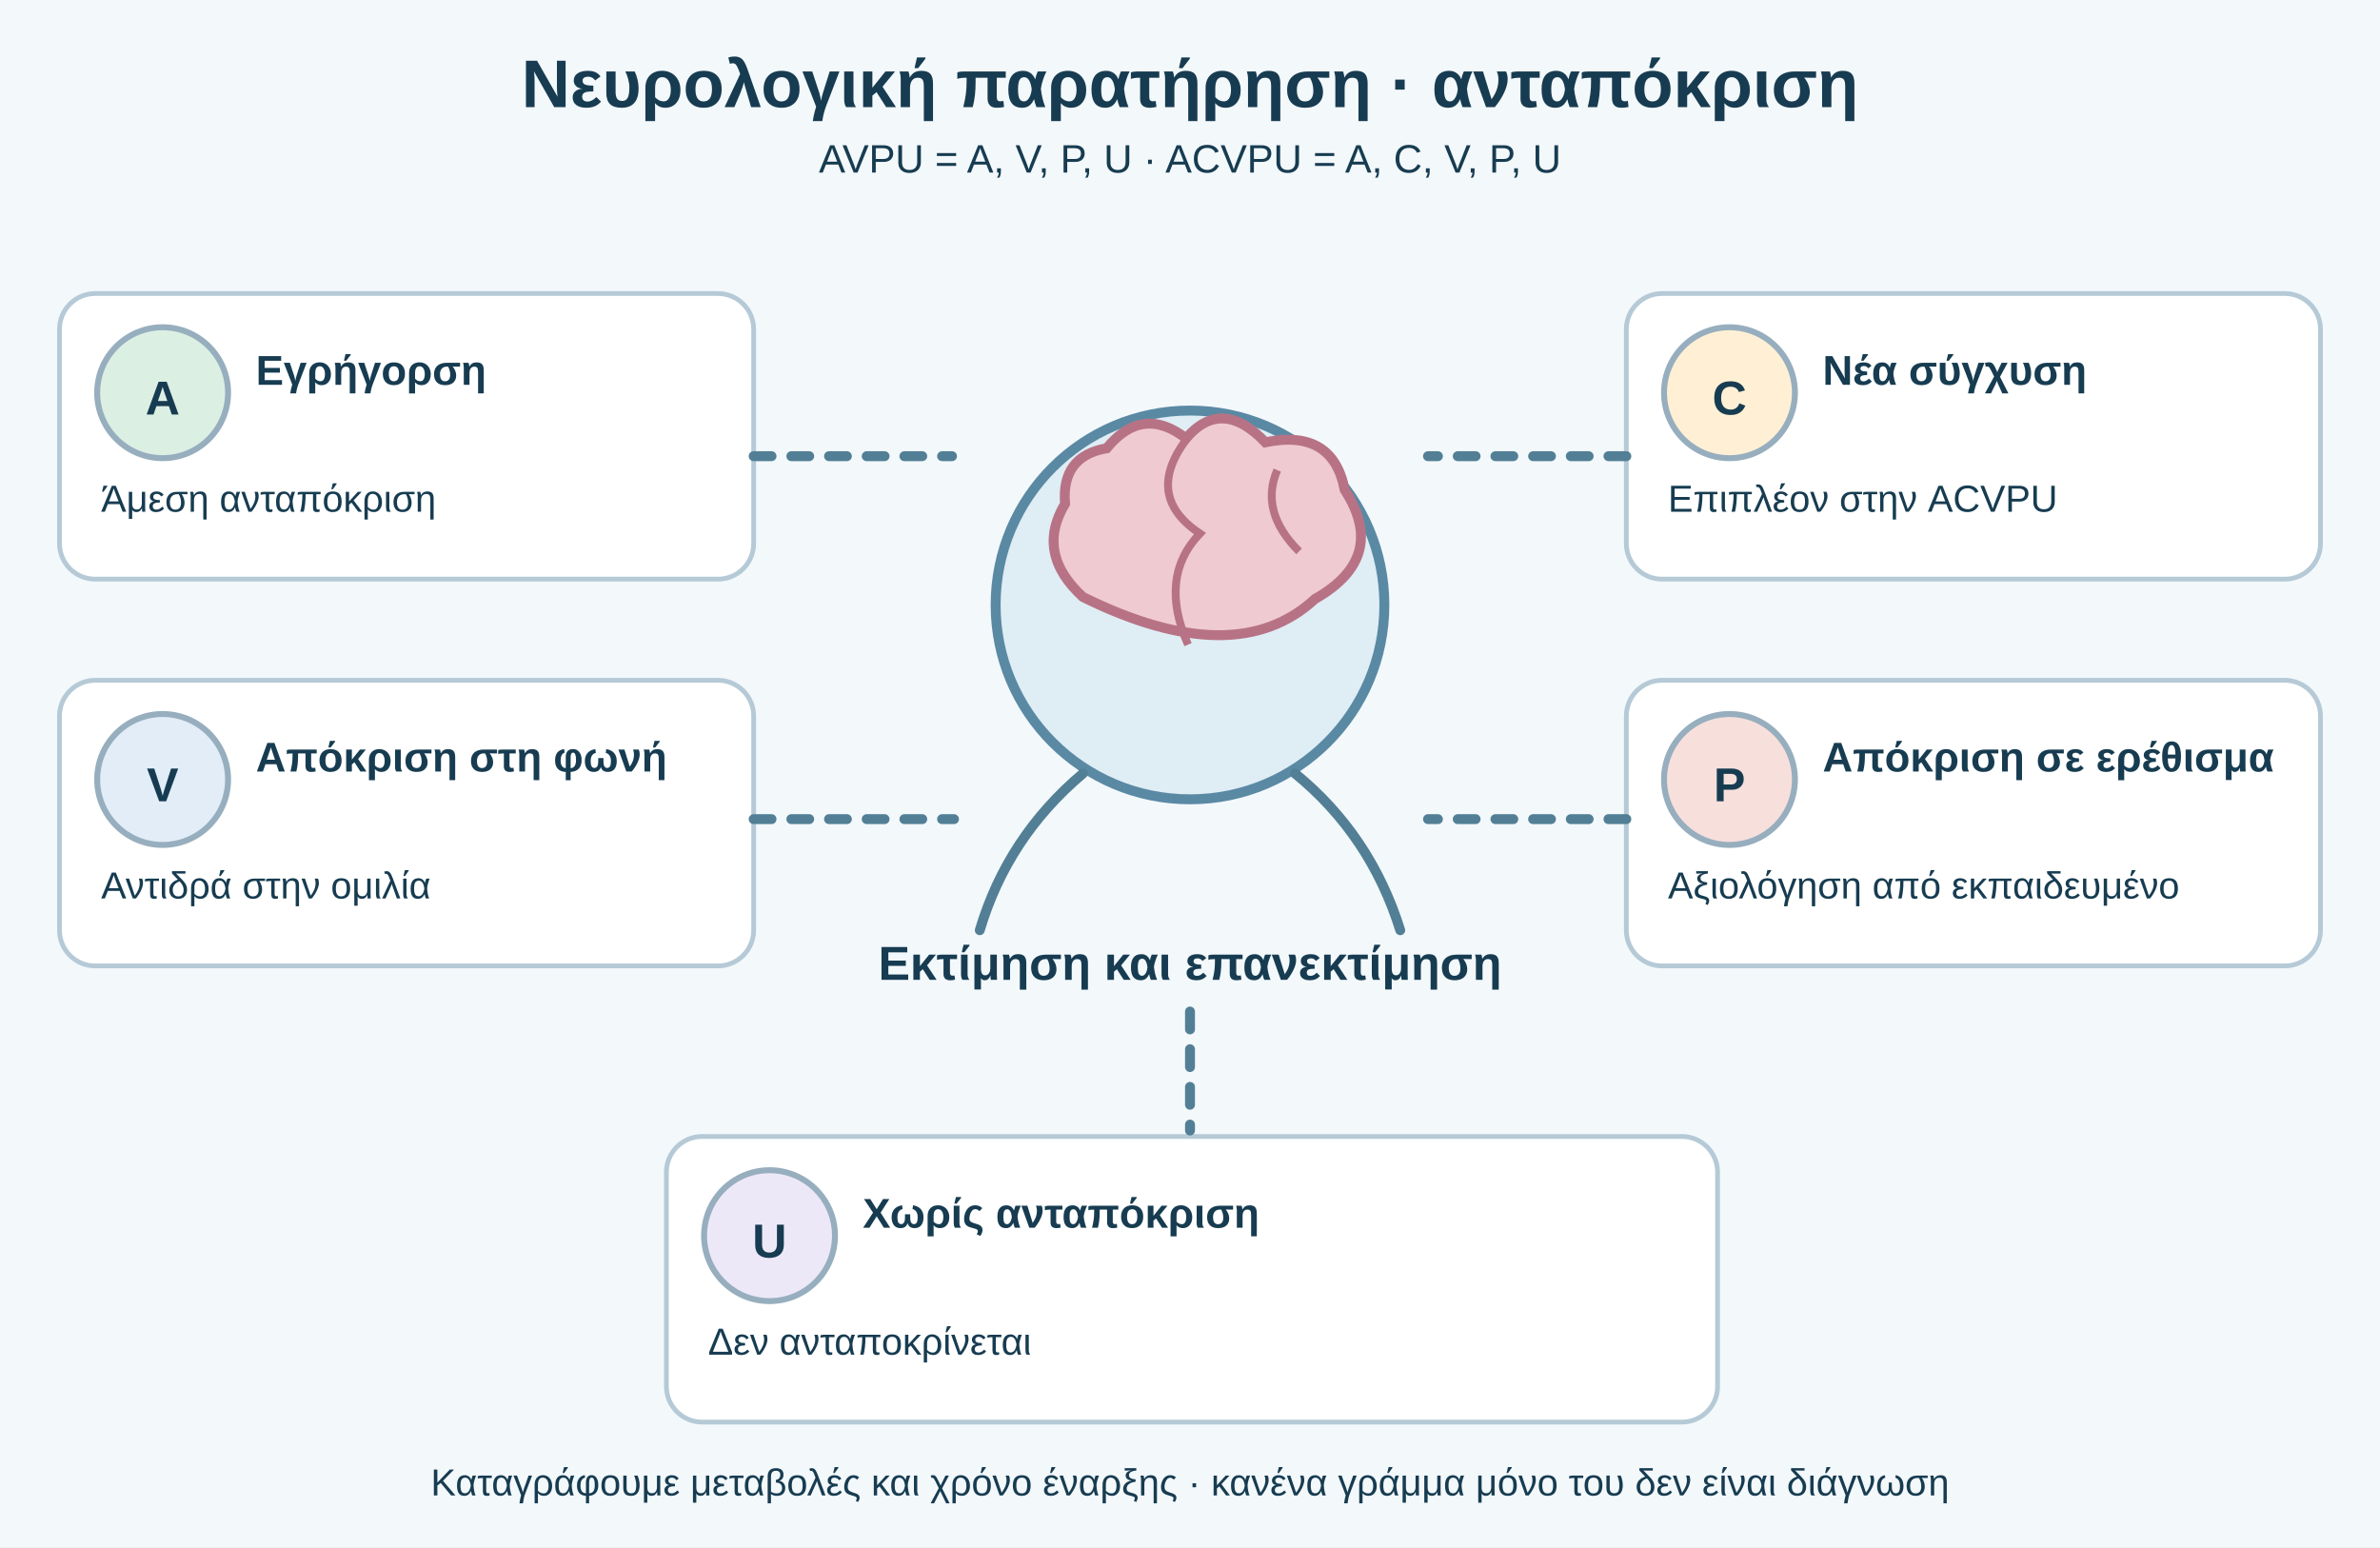
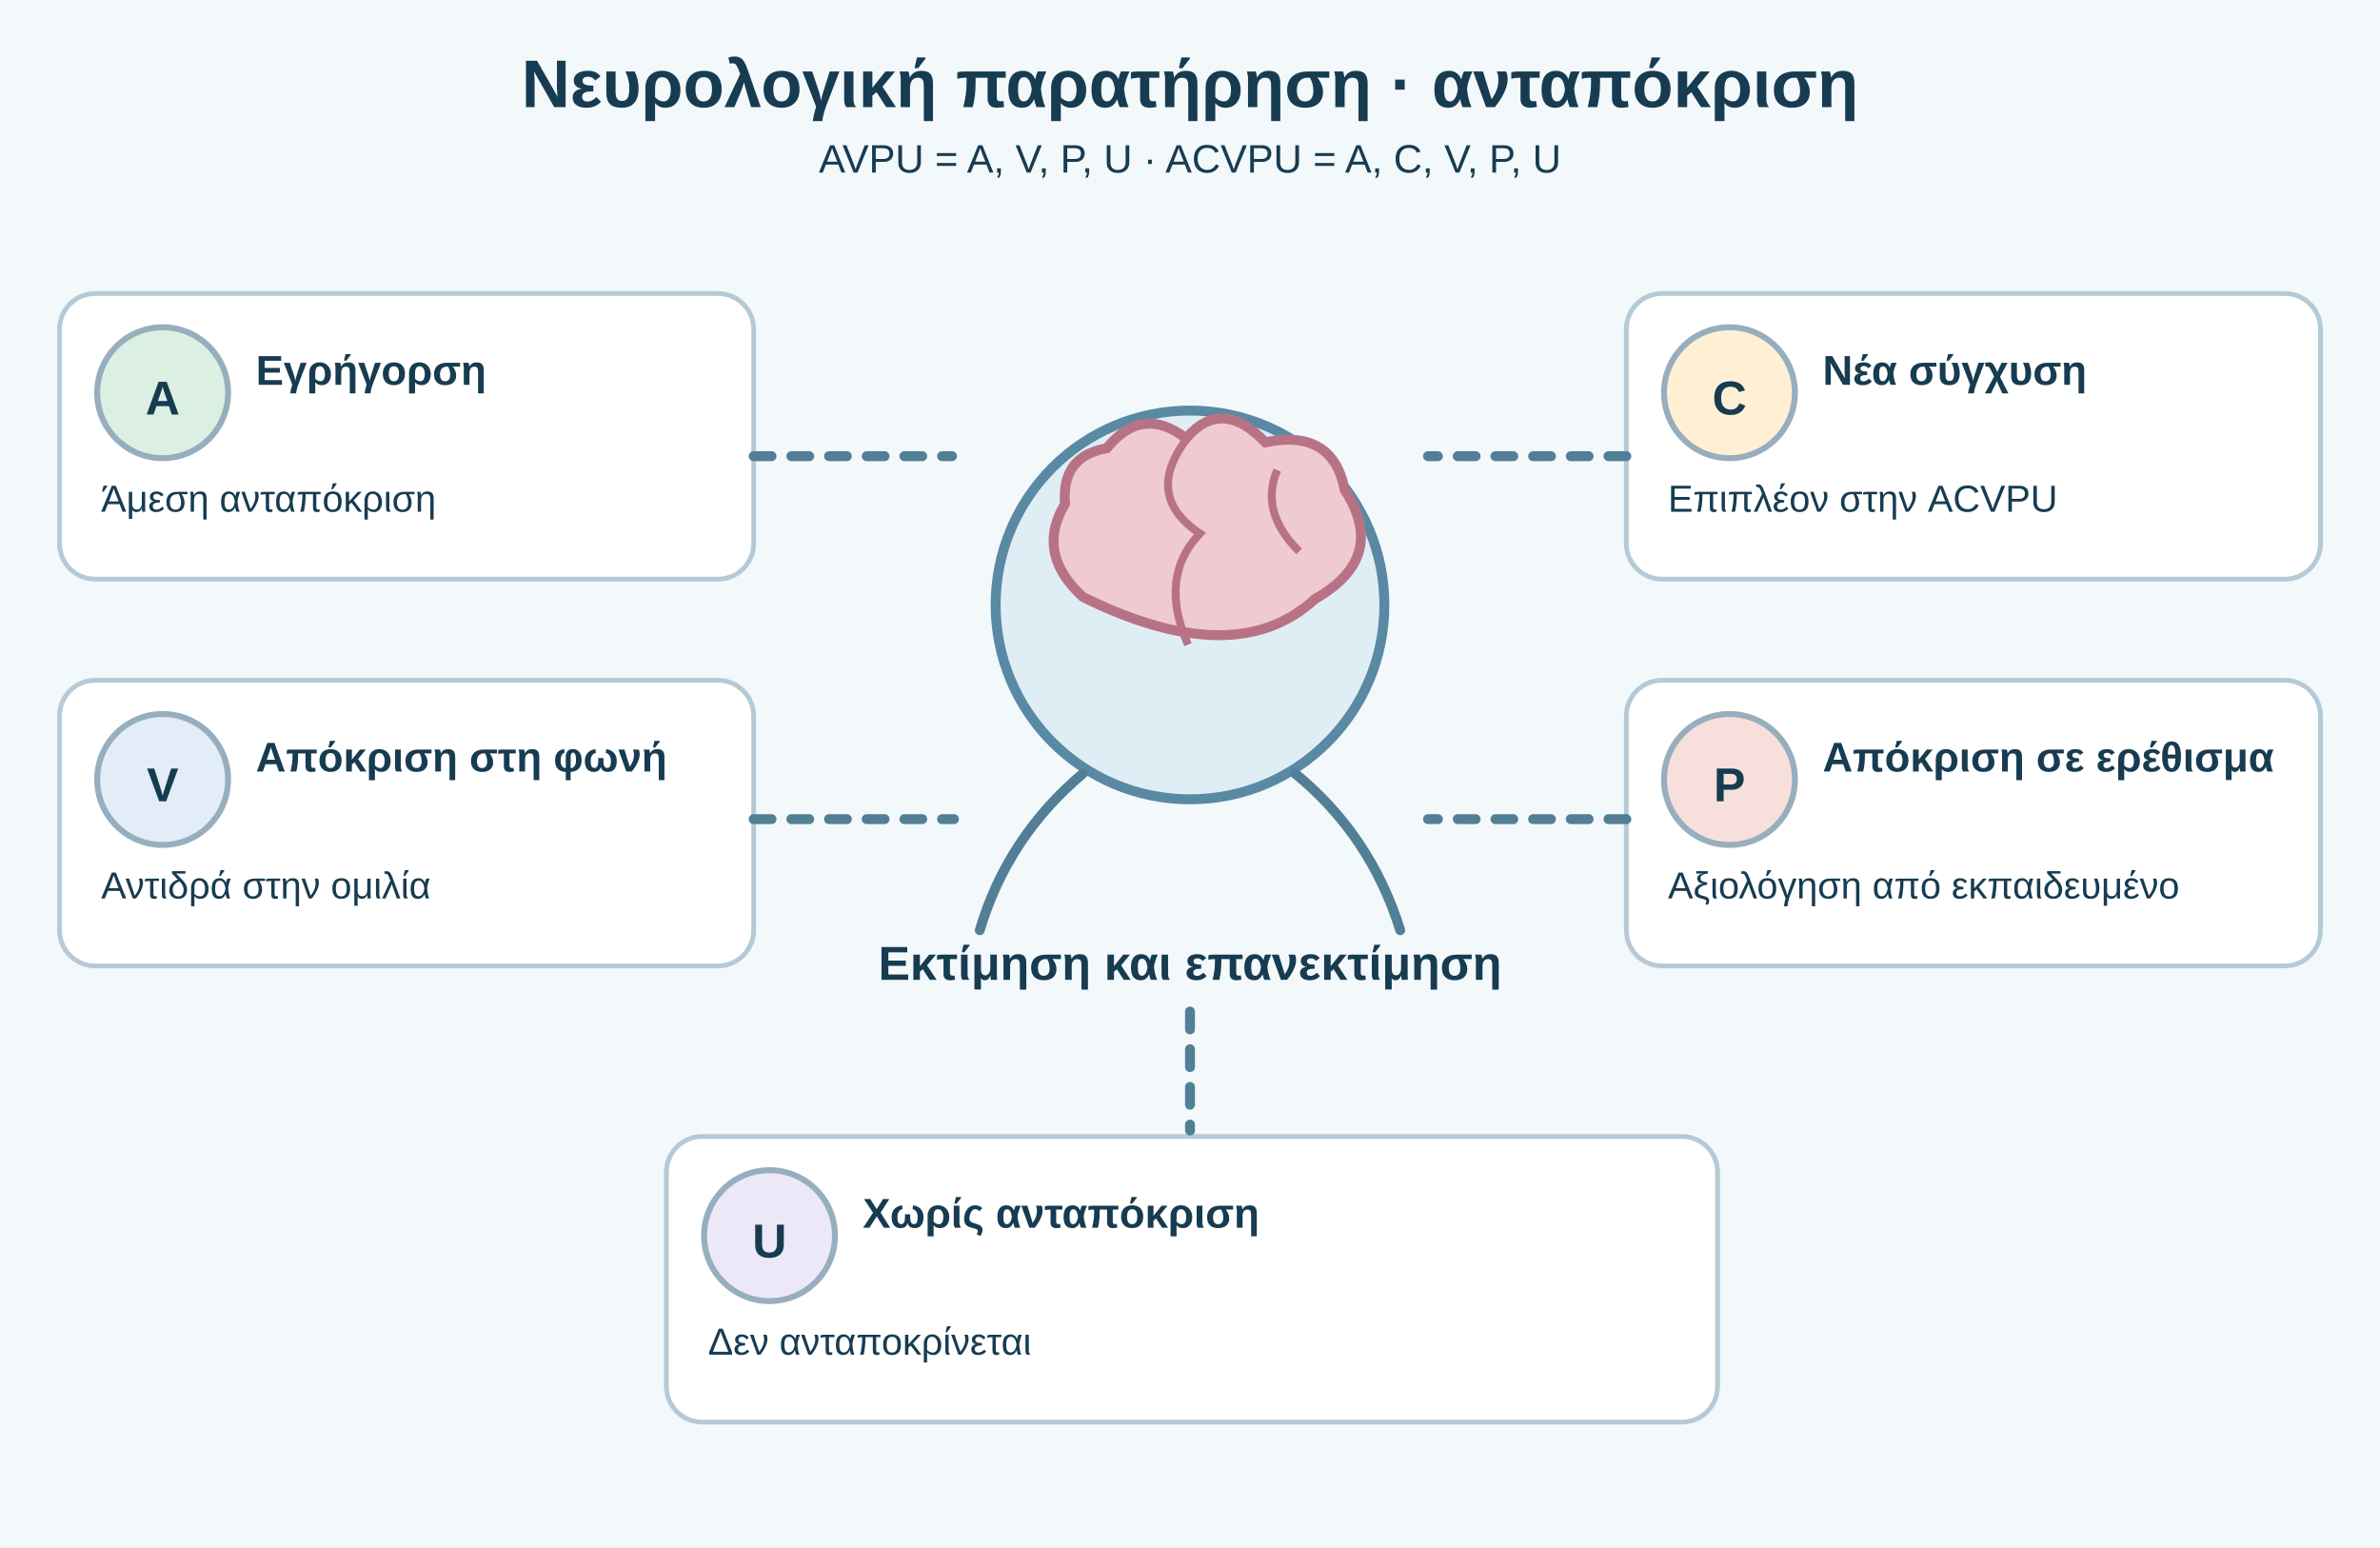
<svg xmlns="http://www.w3.org/2000/svg" viewBox="0 0 1200 780" role="img" aria-labelledby="title desc">
  <style>text{font-family:Arial,'DejaVu Sans',sans-serif;fill:#173c51}.h{font-size:34px;font-weight:700}.sub{font-size:20px}.label{font-size:24px;font-weight:700}.small{font-size:19px}.card{fill:#fff;stroke:#b5cad6;stroke-width:2.4}.line{stroke:#527f95;stroke-width:5;stroke-linecap:round;stroke-linejoin:round;fill:none}</style>
  <rect width="1200" height="780" fill="#f3f8fb" />
  <text x="600" y="54" text-anchor="middle" class="h">Νευρολογική παρατήρηση · ανταπόκριση</text>
  <text x="600" y="87" text-anchor="middle" class="sub">AVPU = A, V, P, U · ACVPU = A, C, V, P, U</text>
  <circle cx="600" cy="305" r="98" fill="#dfedf5" stroke="#5a89a4" stroke-width="5" />
  <path d="M546 301Q522 279 537 254Q535 230 558 226Q576 204 598 221Q616 200 638 223Q672 216 678 247Q700 281 663 302Q623 339 546 301Z" fill="#efcad1" stroke="#b77385" stroke-width="5" />
  <path d="M601 218Q575 249 605 269Q584 291 599 325M644 237Q635 258 655 278" stroke="#b77385" stroke-width="4" fill="none" />
  <path d="M546 390Q508 422 494 469M653 390Q691 421 706 469" class="line" />
  <text x="600" y="494" text-anchor="middle" class="label">Εκτίμηση και επανεκτίμηση</text>
  <g transform="translate(30 148)">
    <rect width="350" height="144" rx="18" class="card" />
    <circle cx="52" cy="50" r="33" fill="#dcefe3" stroke="#97aebe" stroke-width="3" />
    <text x="52" y="61" class="label" text-anchor="middle">A</text>
    <text x="99" y="46" class="label" style="font-size:21px">Εγρήγορση</text>
    <text x="21" y="110" class="small">Άμεση ανταπόκριση</text>
  </g>
  <g transform="translate(820 148)">
    <rect width="350" height="144" rx="18" class="card" />
    <circle cx="52" cy="50" r="33" fill="#fff0d5" stroke="#97aebe" stroke-width="3" />
    <text x="52" y="61" class="label" text-anchor="middle">C</text>
    <text x="99" y="46" class="label" style="font-size:21px">Νέα σύγχυση</text>
    <text x="21" y="110" class="small">Επιπλέον στην ACVPU</text>
  </g>
  <g transform="translate(30 343)">
    <rect width="350" height="144" rx="18" class="card" />
    <circle cx="52" cy="50" r="33" fill="#e2edf8" stroke="#97aebe" stroke-width="3" />
    <text x="52" y="61" class="label" text-anchor="middle">V</text>
    <text x="99" y="46" class="label" style="font-size:21px">Απόκριση στη φωνή</text>
    <text x="21" y="110" class="small">Αντιδρά στην ομιλία</text>
  </g>
  <g transform="translate(820 343)">
    <rect width="350" height="144" rx="18" class="card" />
    <circle cx="52" cy="50" r="33" fill="#f7dfdc" stroke="#97aebe" stroke-width="3" />
    <text x="52" y="61" class="label" text-anchor="middle">P</text>
    <text x="99" y="46" class="label" style="font-size:21px">Απόκριση σε ερέθισμα</text>
    <text x="21" y="110" class="small">Αξιολόγηση από εκπαιδευμένο</text>
  </g>
  <g transform="translate(336 573)">
    <rect width="530" height="144" rx="18" class="card" />
    <circle cx="52" cy="50" r="33" fill="#ede8f8" stroke="#97aebe" stroke-width="3" />
    <text x="52" y="61" class="label" text-anchor="middle">U</text>
    <text x="99" y="46" class="label" style="font-size:21px">Χωρίς ανταπόκριση</text>
    <text x="21" y="110" class="small">Δεν ανταποκρίνεται</text>
  </g>
  <path d="M380 230H480M820 230H720M380 413H481M820 413H720M600 510V570" class="line" stroke-dasharray="9 10" />
-   <text x="600" y="754" class="small" text-anchor="middle">Καταγράφουμε μεταβολές και χρόνο έναρξης · κανένα γράμμα μόνο του δεν είναι διάγνωση</text>
</svg>
